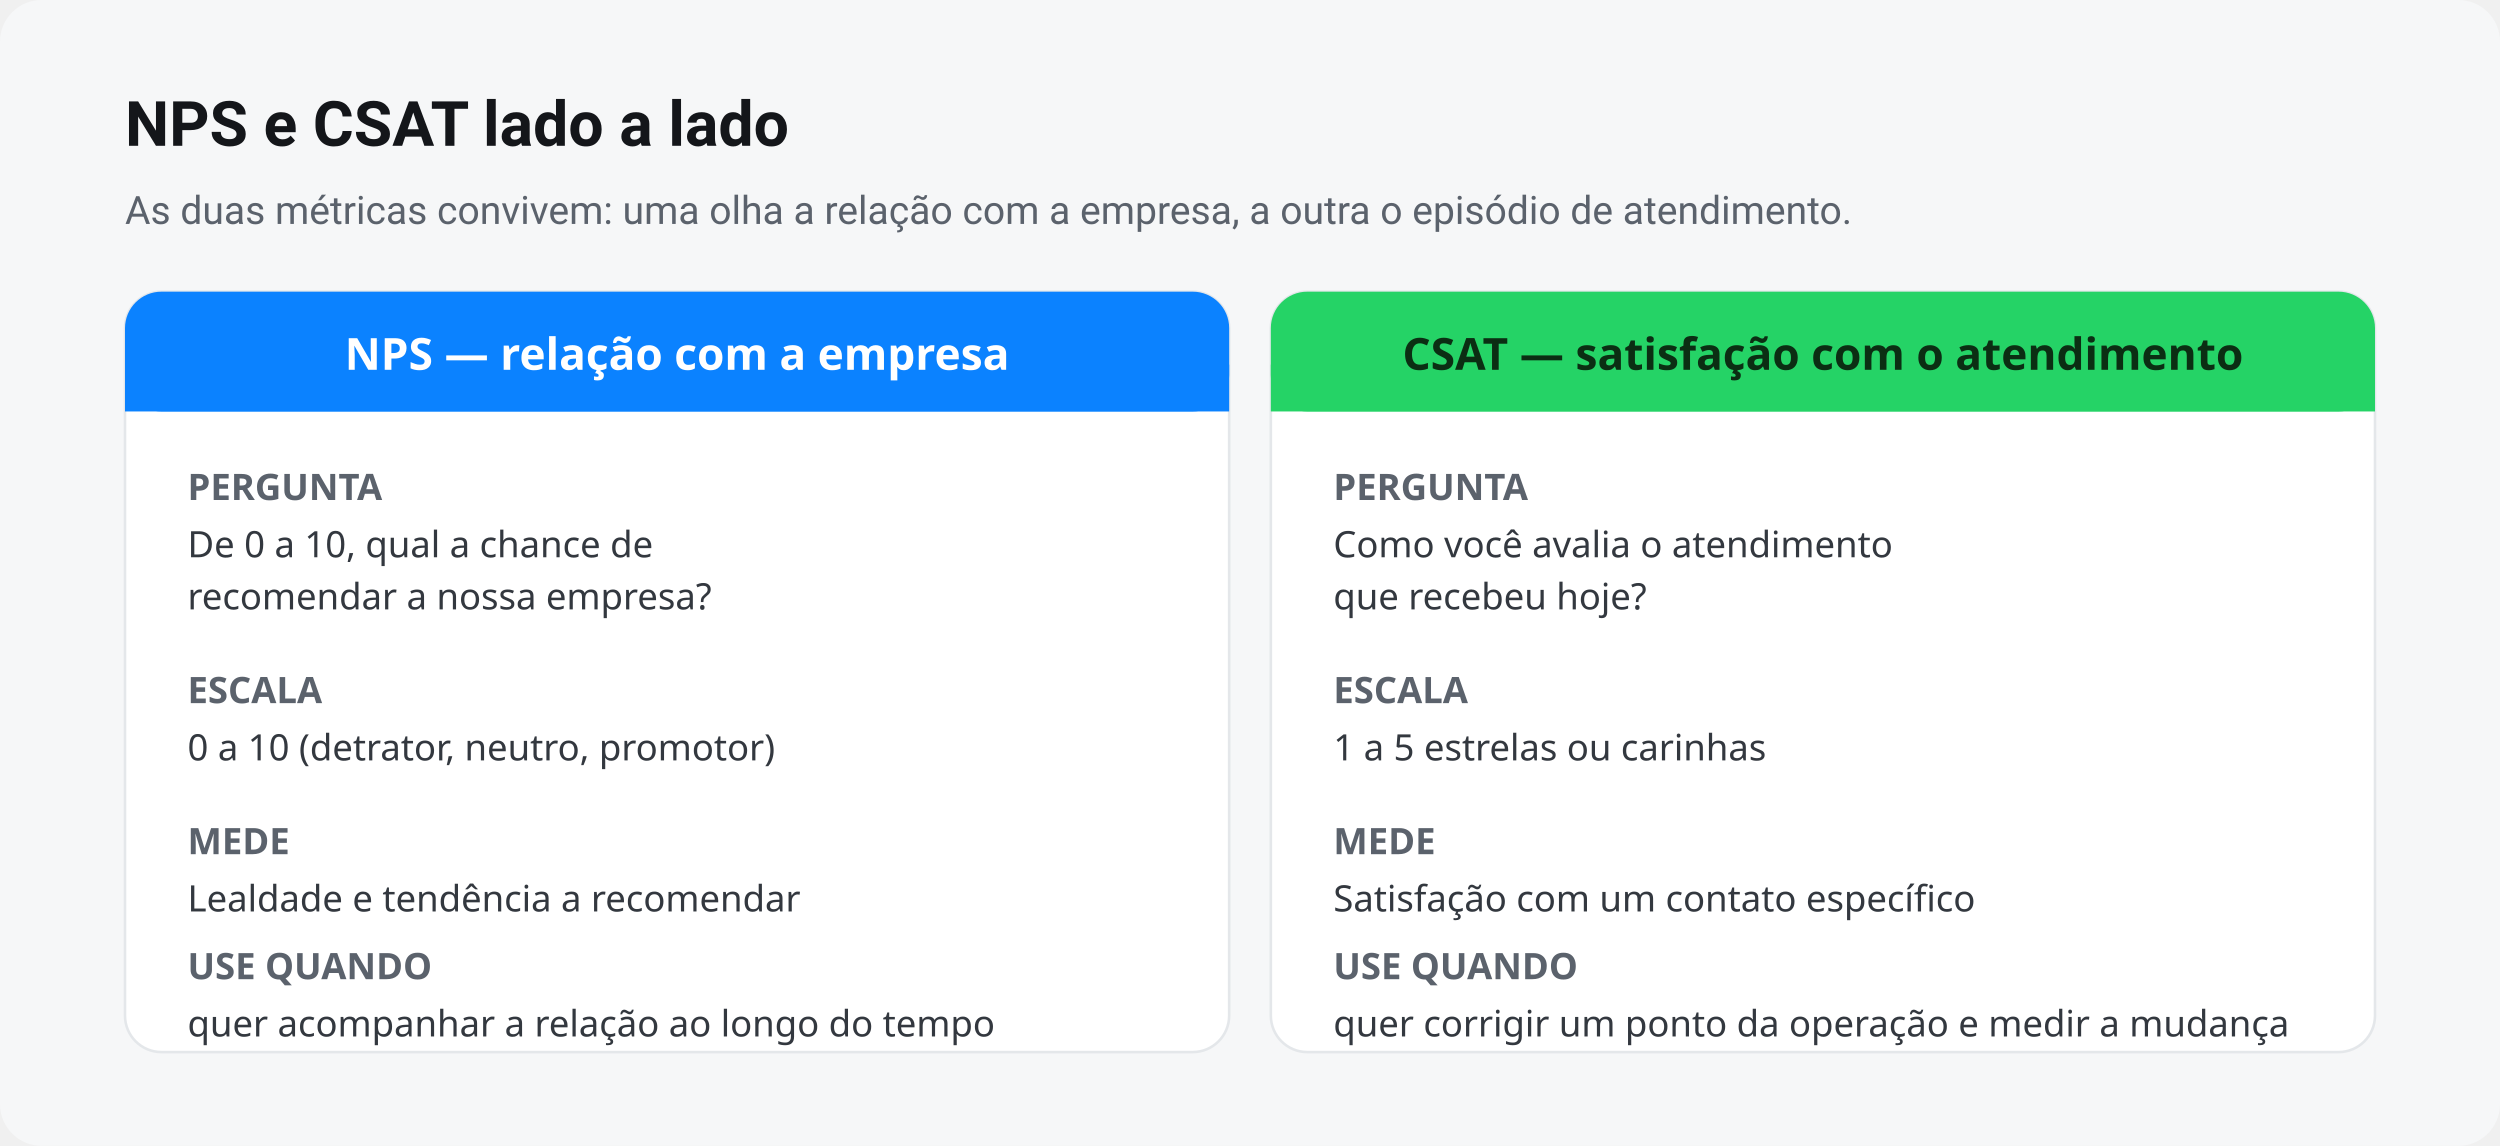
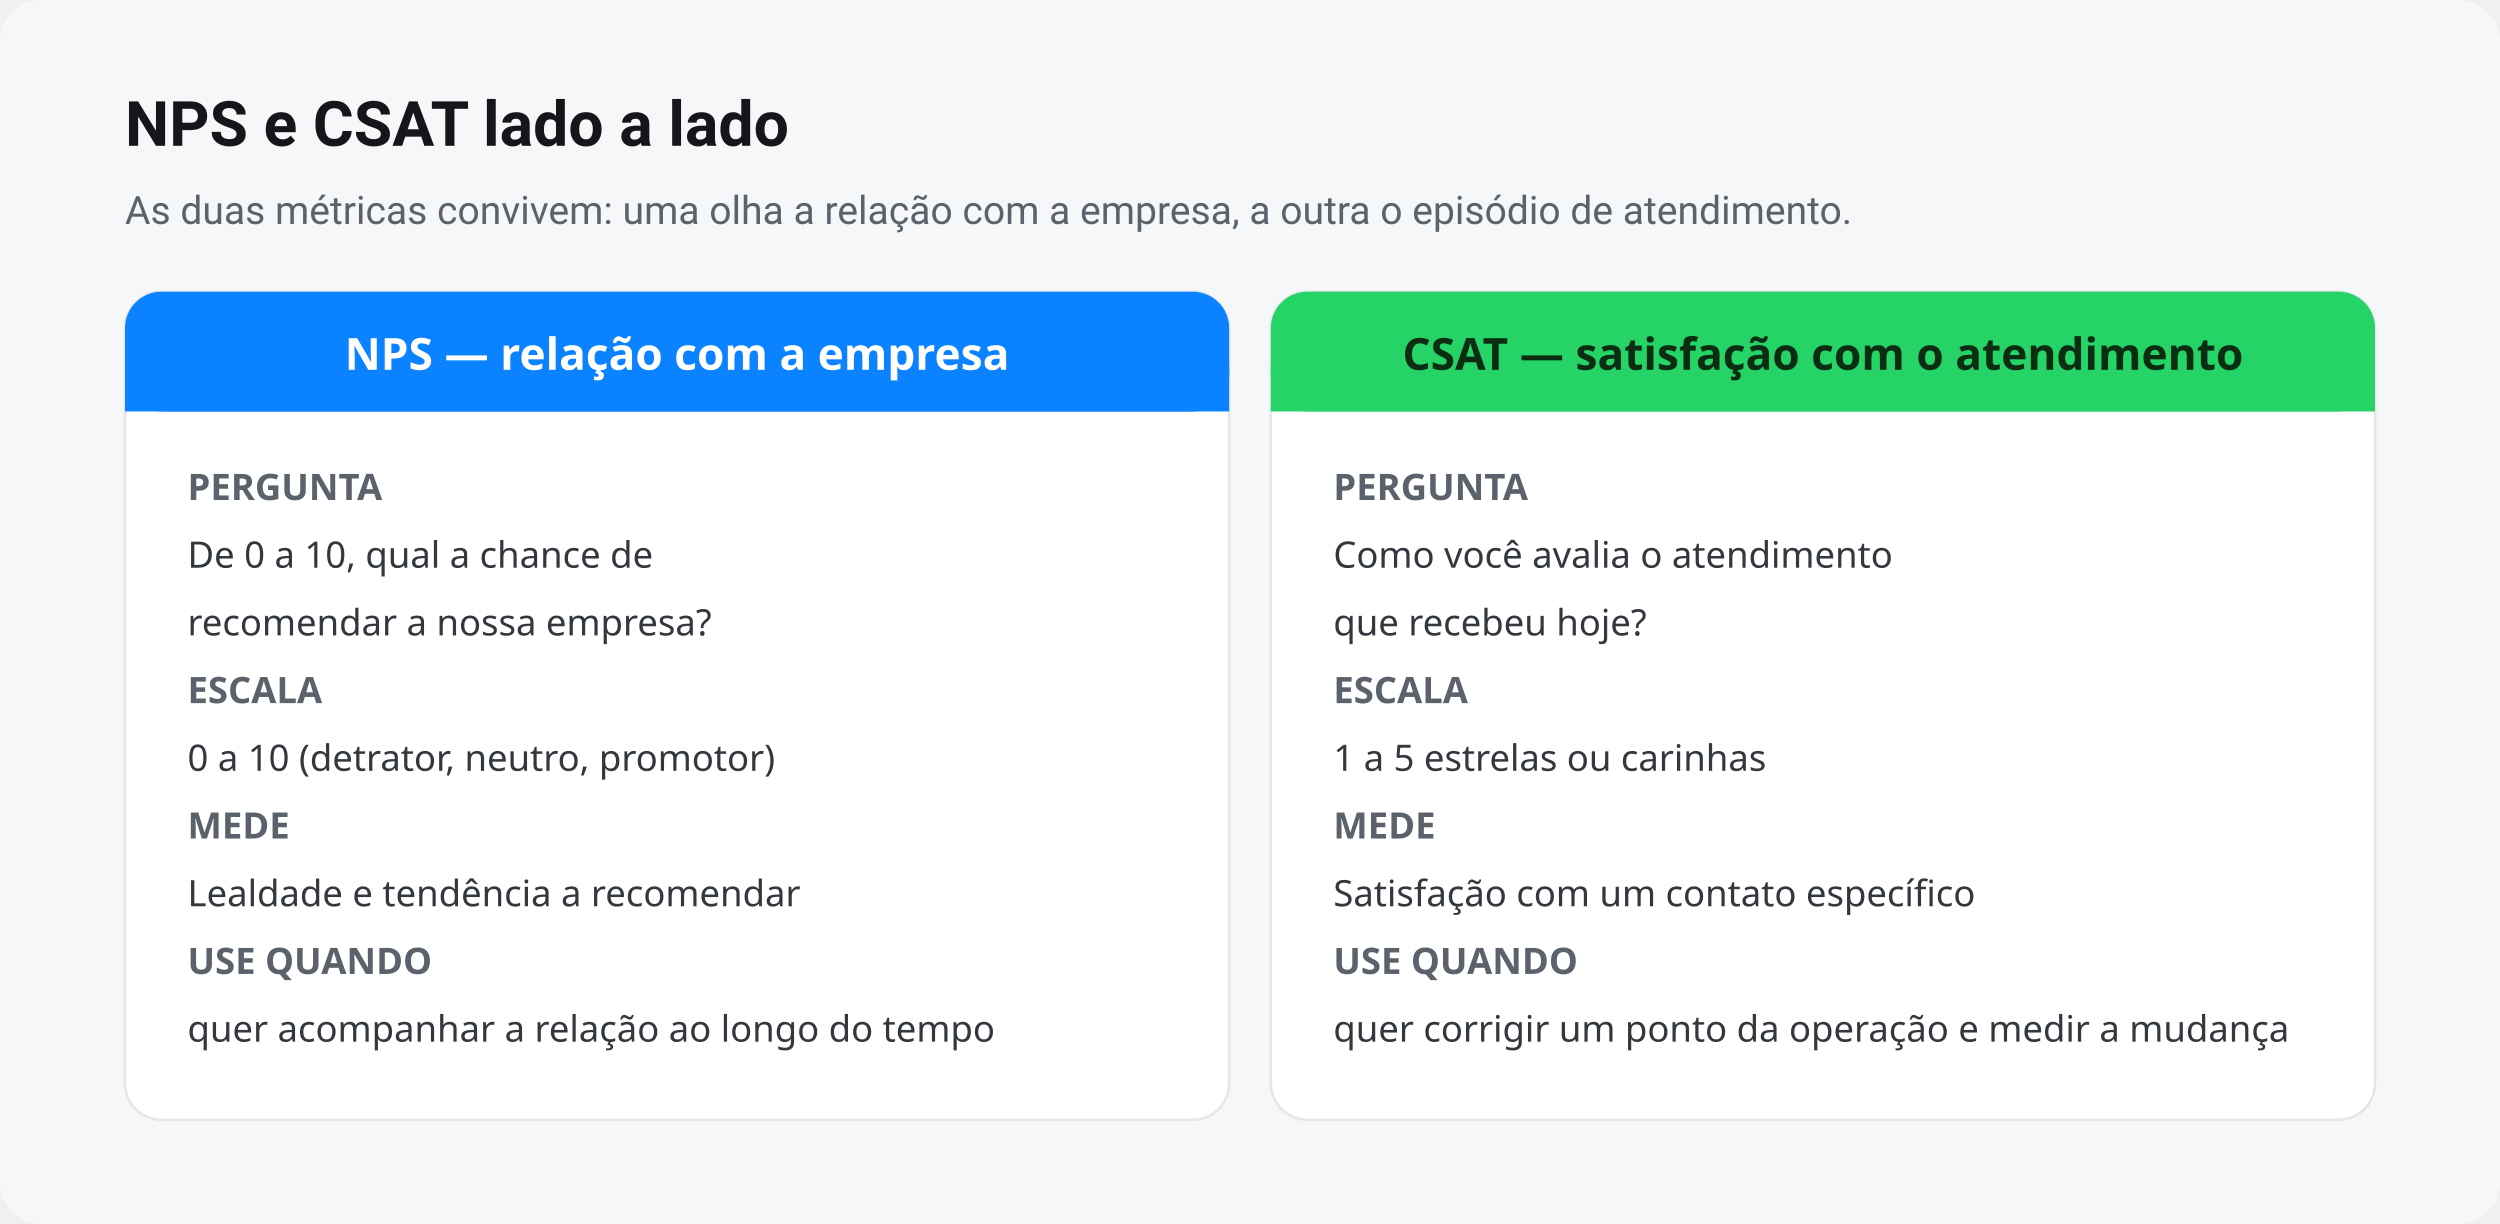
- <svg xmlns="http://www.w3.org/2000/svg" viewBox="0 0 960 440" role="img" aria-labelledby="t d">
-   <rect width="960" height="440" rx="16" fill="#f6f7f8" />
+ <svg xmlns="http://www.w3.org/2000/svg" viewBox="0 0 960 470" role="img" aria-labelledby="t d">
+   <rect width="960" height="470" rx="16" fill="#f6f7f8" />
  <text x="48" y="56" font-family="system-ui,-apple-system,Segoe UI,Roboto,sans-serif" font-size="24" font-weight="700" fill="#14161a">NPS e CSAT lado a lado</text>
  <text x="48" y="86" font-family="system-ui,-apple-system,Segoe UI,Roboto,sans-serif" font-size="15" fill="#5b626c">As duas métricas convivem: uma olha a relação com a empresa, a outra o episódio de atendimento.</text>
-   <rect x="48" y="112" width="424" height="292" rx="14" fill="#ffffff" stroke="#e4e7ea" />
+   <rect x="48" y="112" width="424" height="318" rx="14" fill="#ffffff" stroke="#e4e7ea" />
  <rect x="48" y="112" width="424" height="46" rx="14" fill="#0b82ff" />
  <rect x="48" y="140" width="424" height="18" fill="#0b82ff" />
  <text x="260" y="142" font-family="system-ui,sans-serif" font-size="17" font-weight="700" fill="#ffffff" text-anchor="middle">NPS — relação com a empresa</text>
-   <rect x="488" y="112" width="424" height="292" rx="14" fill="#ffffff" stroke="#e4e7ea" />
+   <rect x="488" y="112" width="424" height="318" rx="14" fill="#ffffff" stroke="#e4e7ea" />
  <rect x="488" y="112" width="424" height="46" rx="14" fill="#25d366" />
  <rect x="488" y="140" width="424" height="18" fill="#25d366" />
  <text x="700" y="142" font-family="system-ui,sans-serif" font-size="17" font-weight="700" fill="#0b2e13" text-anchor="middle">CSAT — satisfação com o atendimento</text>
  <g font-family="system-ui,sans-serif" font-size="14" fill="#33383f">
    <text x="72" y="192" font-weight="700" fill="#5b626c">PERGUNTA</text>
-     <text x="72" y="214">De 0 a 10, qual a chance de</text>
-     <text x="72" y="234">recomendar a nossa empresa?</text>
+     <text x="72" y="218">De 0 a 10, qual a chance de</text>
+     <text x="72" y="244">recomendar a nossa empresa?</text>
    <text x="72" y="270" font-weight="700" fill="#5b626c">ESCALA</text>
-     <text x="72" y="292">0 a 10 (detrator, neutro, promotor)</text>
-     <text x="72" y="328" font-weight="700" fill="#5b626c">MEDE</text>
-     <text x="72" y="350">Lealdade e tendência a recomendar</text>
-     <text x="72" y="376" font-weight="700" fill="#5b626c">USE QUANDO</text>
-     <text x="72" y="398">quer acompanhar a relação ao longo do tempo</text>
+     <text x="72" y="296">0 a 10 (detrator, neutro, promotor)</text>
+     <text x="72" y="322" font-weight="700" fill="#5b626c">MEDE</text>
+     <text x="72" y="348">Lealdade e tendência a recomendar</text>
+     <text x="72" y="374" font-weight="700" fill="#5b626c">USE QUANDO</text>
+     <text x="72" y="400">quer acompanhar a relação ao longo do tempo</text>
    <text x="512" y="192" font-weight="700" fill="#5b626c">PERGUNTA</text>
-     <text x="512" y="214">Como você avalia o atendimento</text>
-     <text x="512" y="234">que recebeu hoje?</text>
+     <text x="512" y="218">Como você avalia o atendimento</text>
+     <text x="512" y="244">que recebeu hoje?</text>
    <text x="512" y="270" font-weight="700" fill="#5b626c">ESCALA</text>
-     <text x="512" y="292">1 a 5 estrelas ou carinhas</text>
-     <text x="512" y="328" font-weight="700" fill="#5b626c">MEDE</text>
-     <text x="512" y="350">Satisfação com um contato específico</text>
-     <text x="512" y="376" font-weight="700" fill="#5b626c">USE QUANDO</text>
-     <text x="512" y="398">quer corrigir um ponto da operação e medir a mudança</text>
+     <text x="512" y="296">1 a 5 estrelas ou carinhas</text>
+     <text x="512" y="322" font-weight="700" fill="#5b626c">MEDE</text>
+     <text x="512" y="348">Satisfação com um contato específico</text>
+     <text x="512" y="374" font-weight="700" fill="#5b626c">USE QUANDO</text>
+     <text x="512" y="400">quer corrigir um ponto da operação e medir a mudança</text>
  </g>
</svg>
